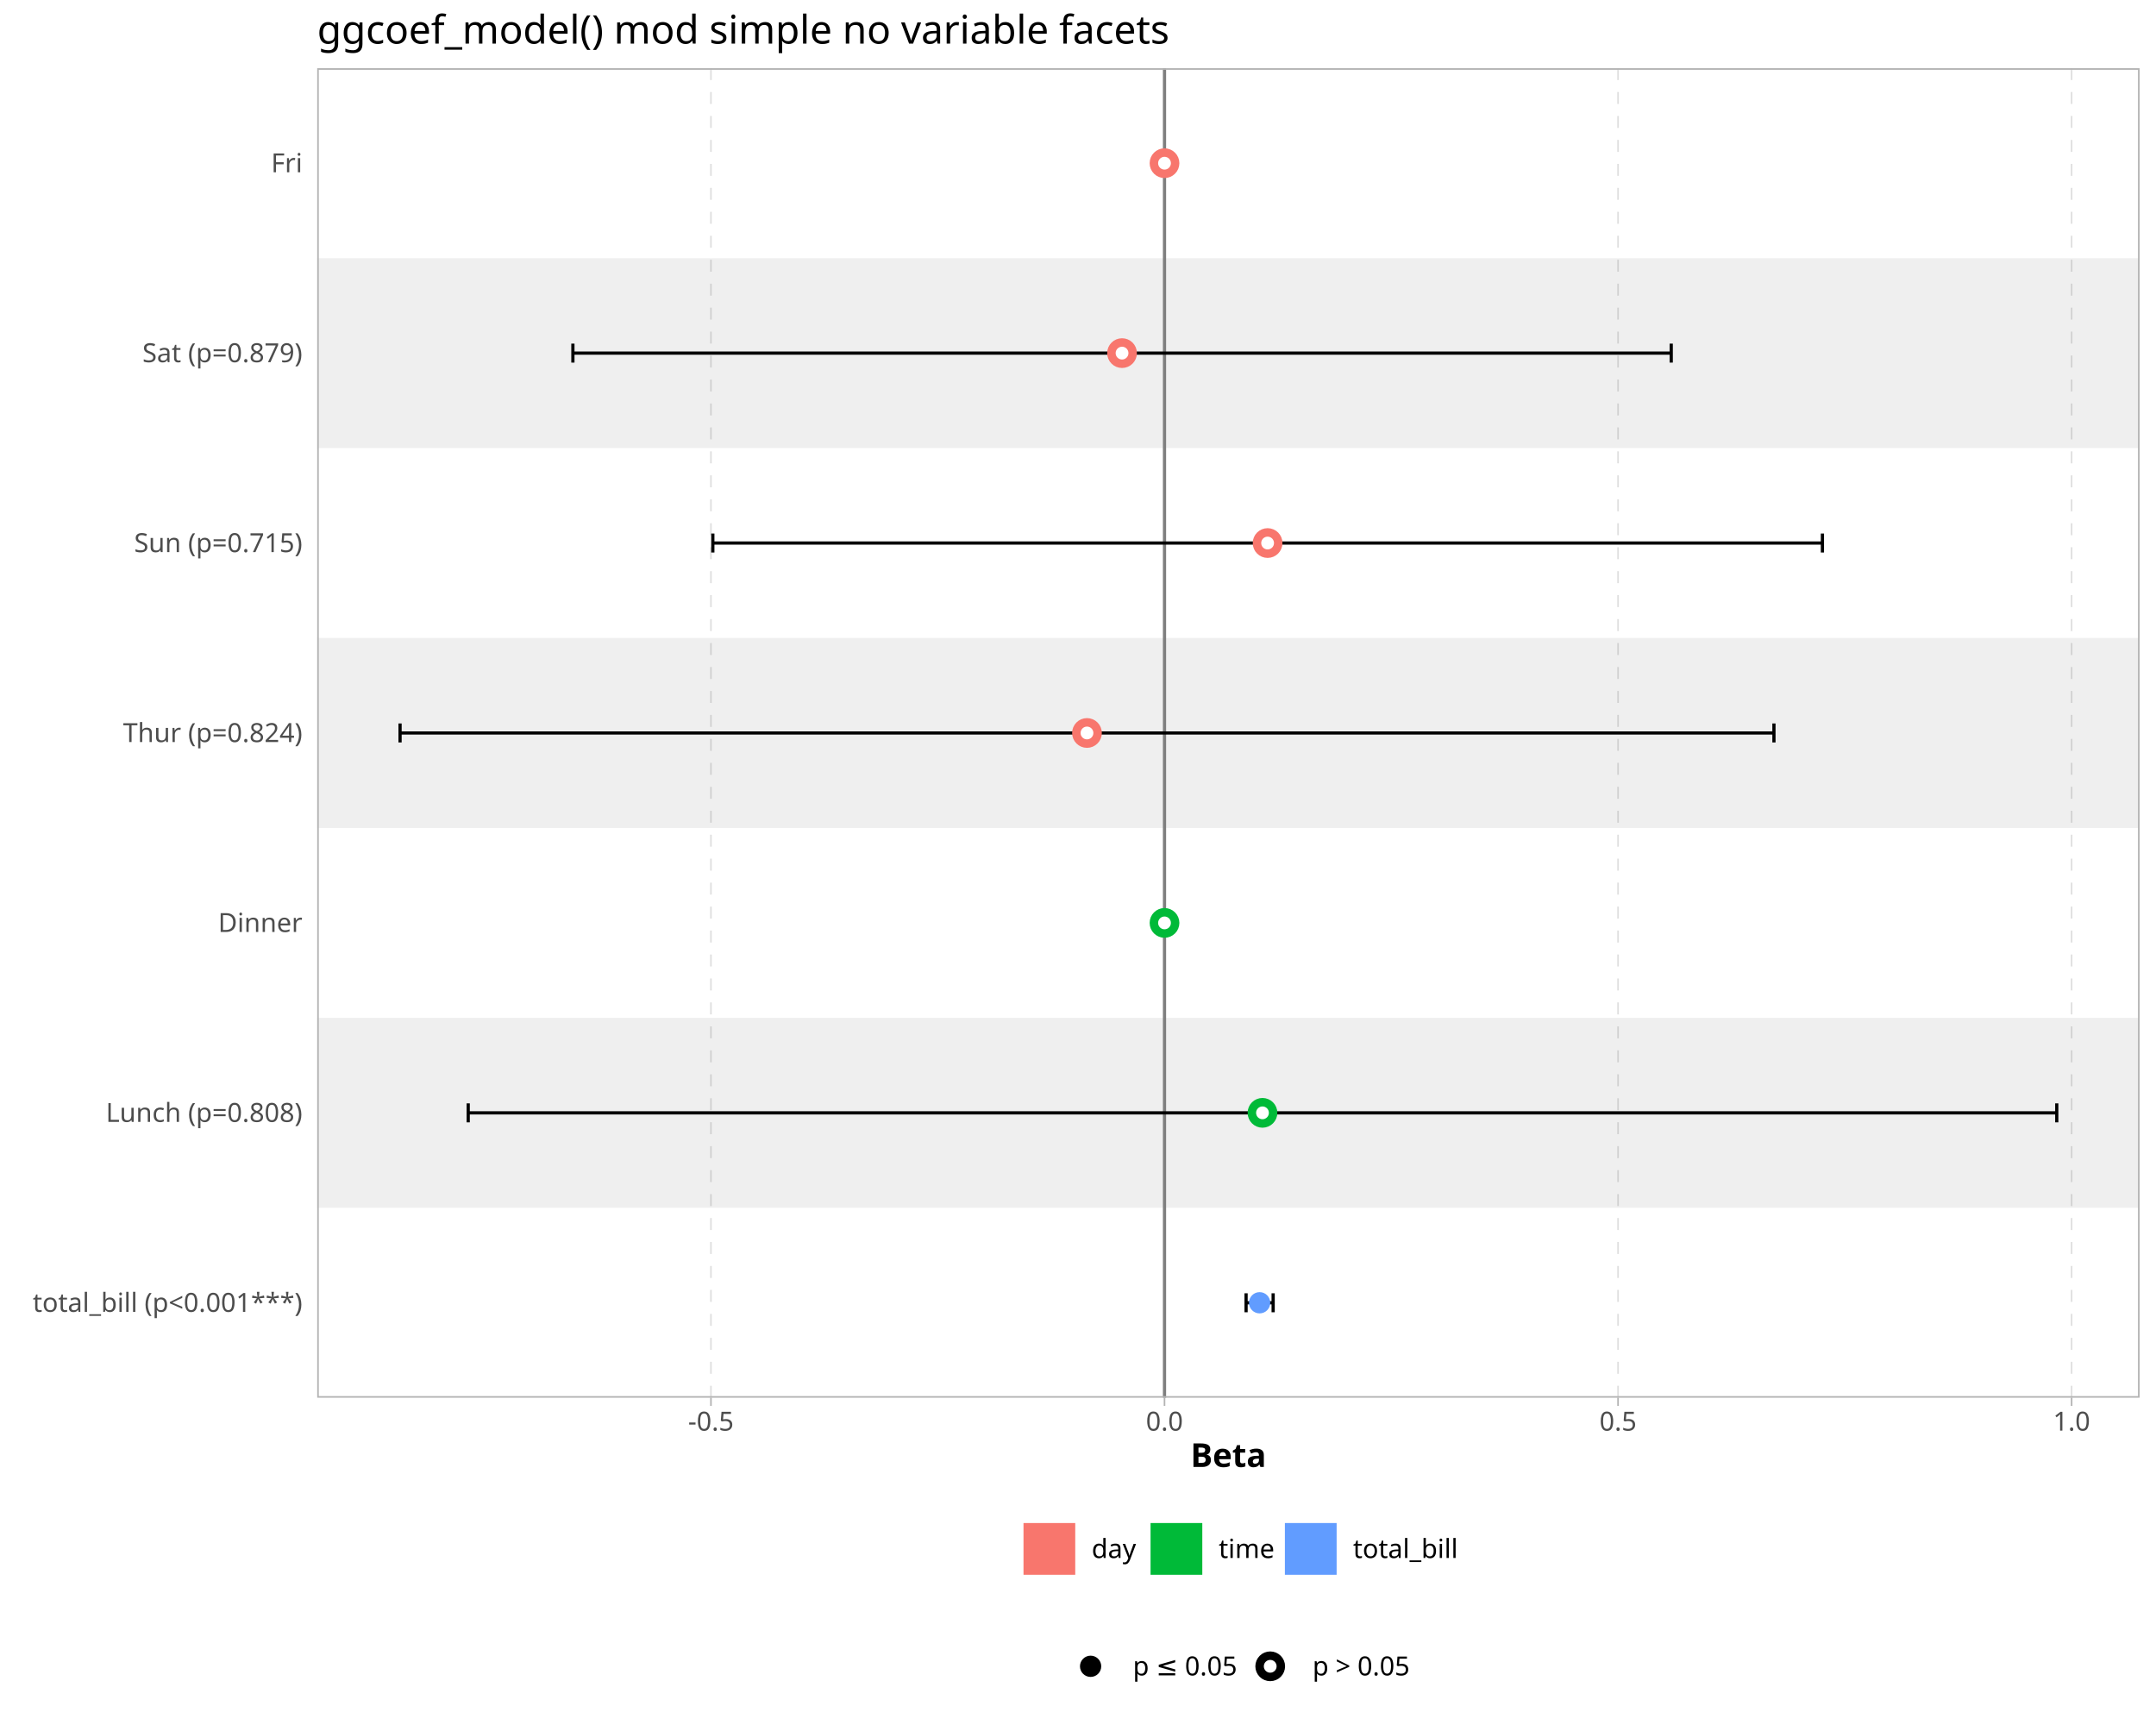
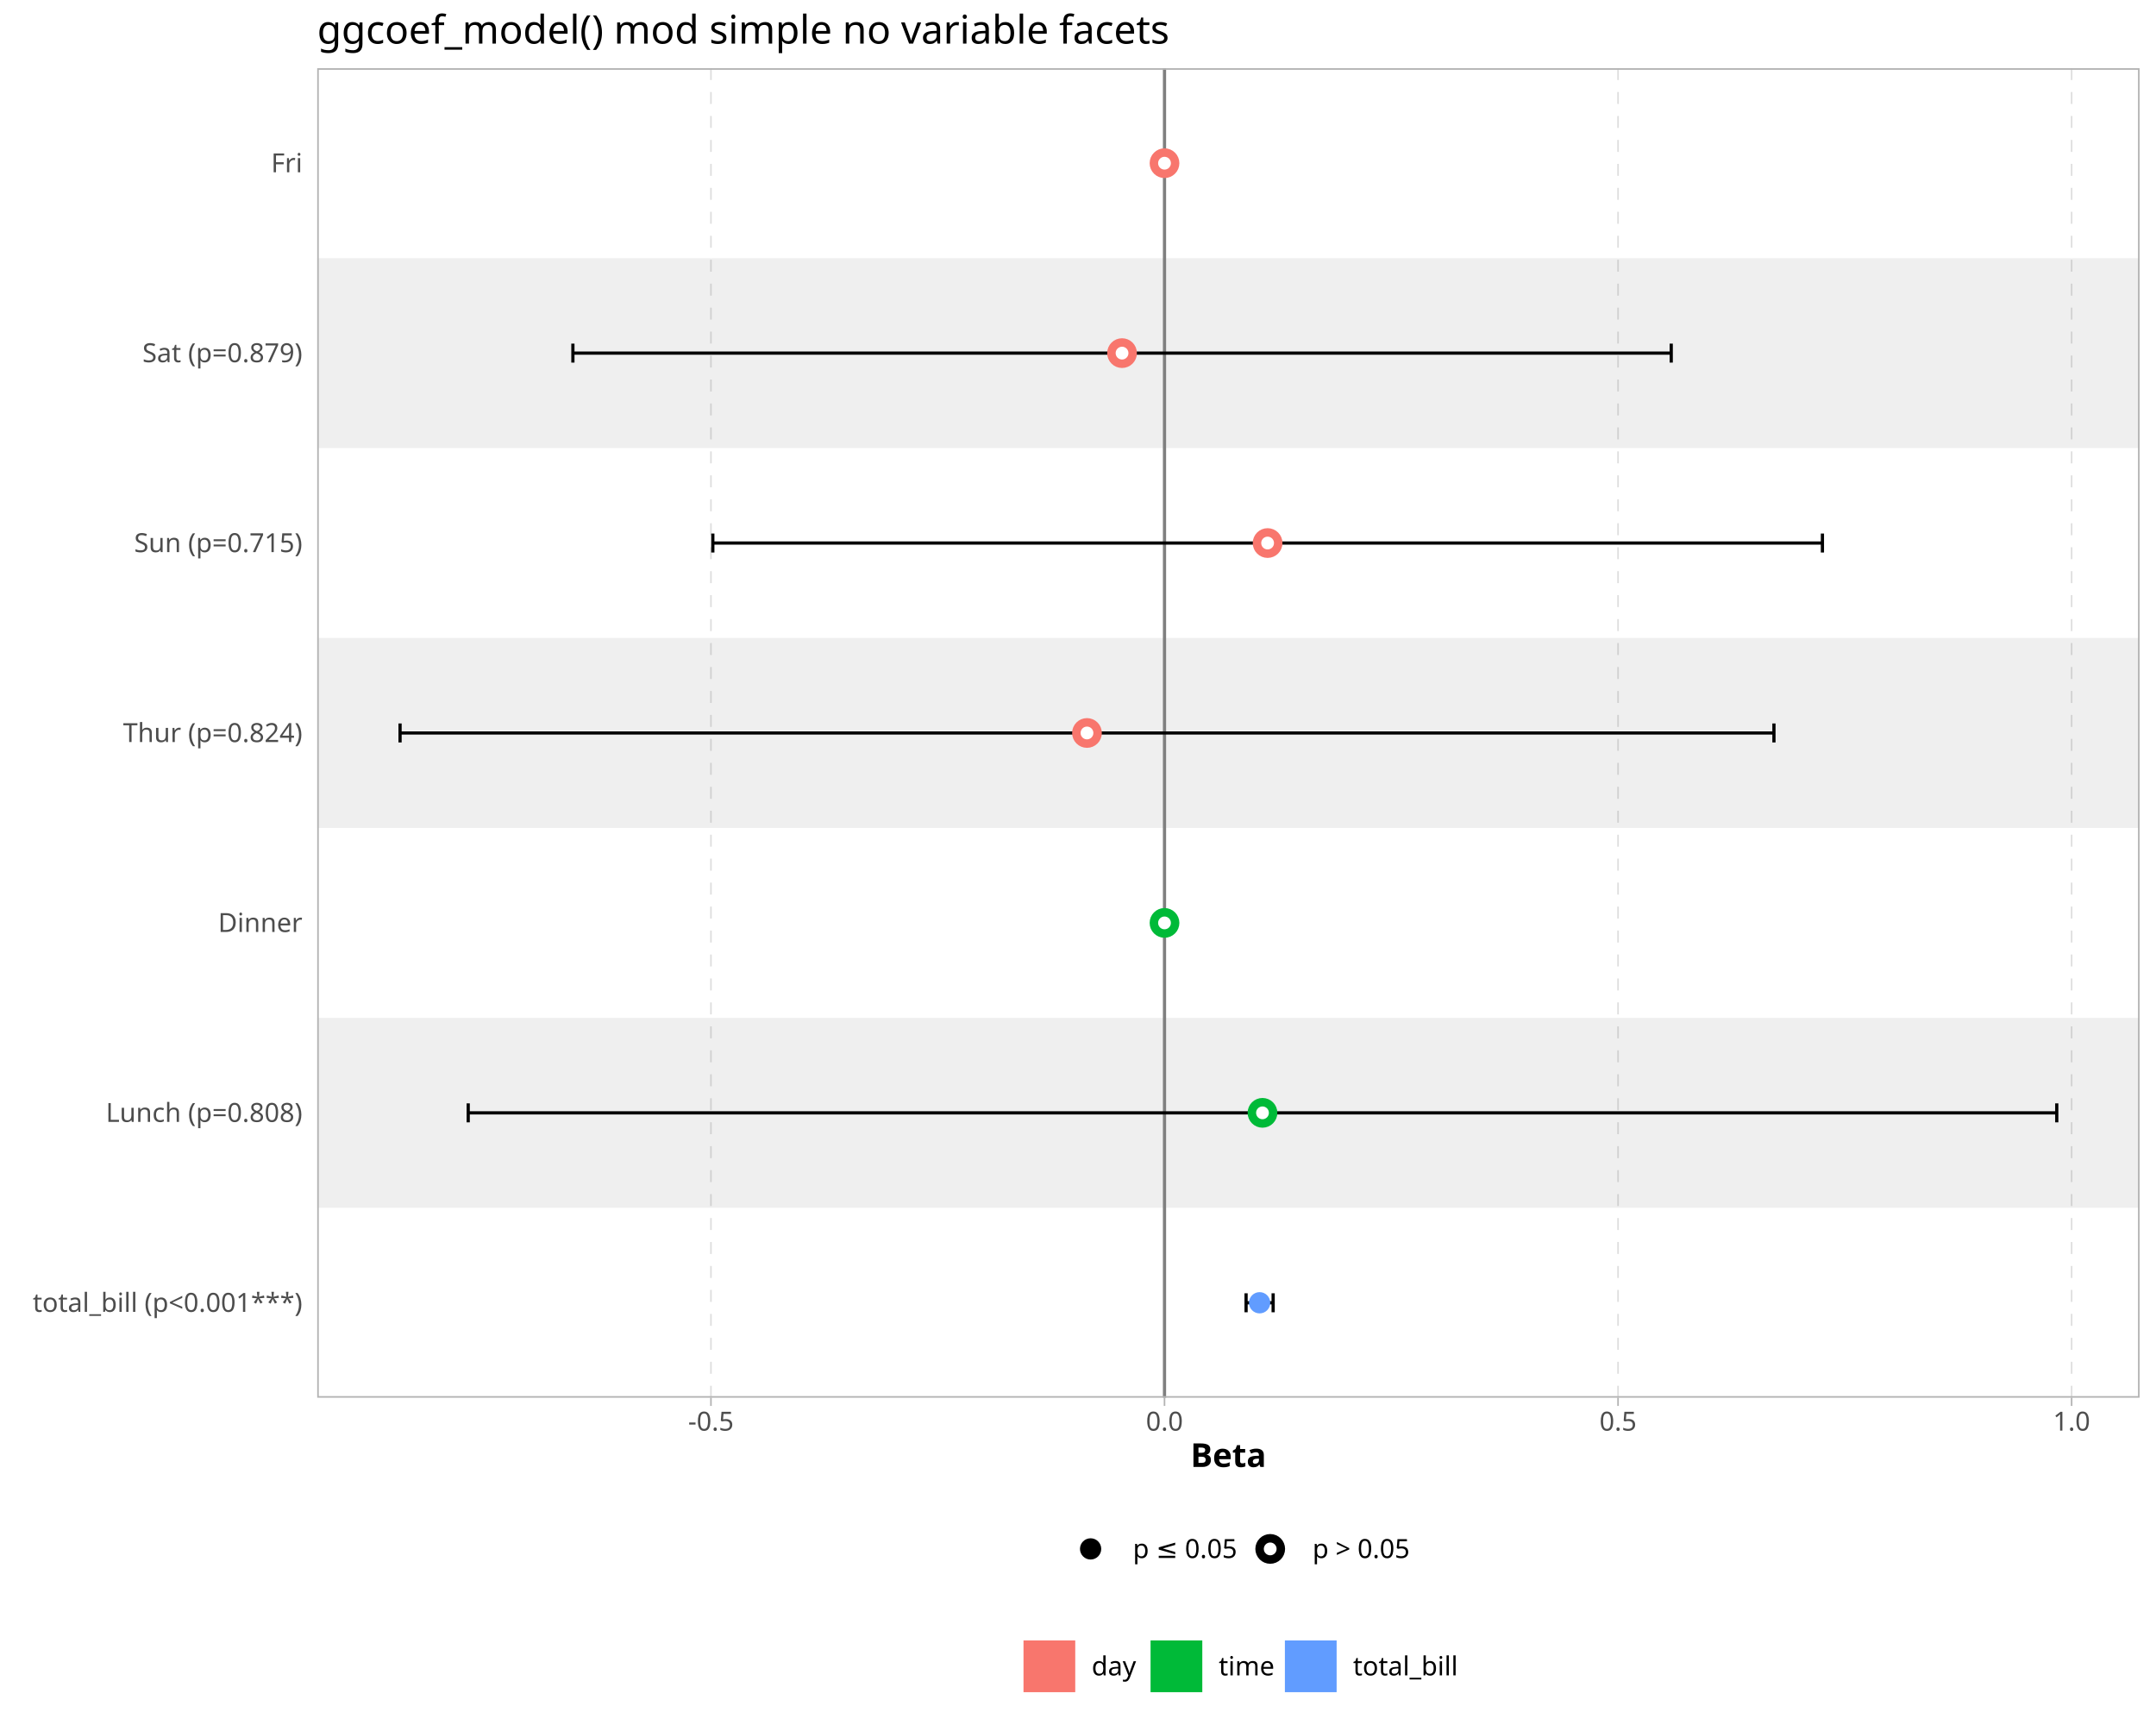
<svg xmlns="http://www.w3.org/2000/svg" class="svglite" data-engine-version="2.0" width="720.00pt" height="576.00pt" viewBox="0 0 720.00 576.00">
  <defs>
    <style type="text/css">
    .svglite line, .svglite polyline, .svglite polygon, .svglite path, .svglite rect, .svglite circle {
      fill: none;
      stroke: #000000;
      stroke-linecap: round;
      stroke-linejoin: round;
      stroke-miterlimit: 10.00;
    }
  </style>
  </defs>
  <rect width="100%" height="100%" style="stroke: none; fill: #FFFFFF;" />
  <defs>
    <clipPath id="cpMC4wMHw3MjAuMDB8MC4wMHw1NzYuMDA=">
      <rect x="0.00" y="0.00" width="720.00" height="576.00" />
    </clipPath>
  </defs>
  <g clip-path="url(#cpMC4wMHw3MjAuMDB8MC4wMHw1NzYuMDA=)">
    <rect x="0.00" y="0.00" width="720.00" height="576.00" style="stroke-width: 1.07; stroke: #FFFFFF; fill: #FFFFFF;" />
  </g>
  <defs>
    <clipPath id="cpMTA1LjkzfDcxNC41MnwyMi43OHw0NjYuNzI=">
      <rect x="105.93" y="22.78" width="608.59" height="443.93" />
    </clipPath>
  </defs>
  <g clip-path="url(#cpMTA1LjkzfDcxNC41MnwyMi43OHw0NjYuNzI=)">
    <rect x="105.93" y="22.78" width="608.59" height="443.93" style="stroke-width: 1.07; stroke: none; fill: #FFFFFF;" />
    <polyline points="237.42,466.72 237.42,22.78 " style="stroke-width: 0.53; stroke: #DEDEDE; stroke-dasharray: 4.00,4.00; stroke-linecap: butt;" />
    <polyline points="388.89,466.72 388.89,22.78 " style="stroke-width: 0.53; stroke: #DEDEDE; stroke-dasharray: 4.00,4.00; stroke-linecap: butt;" />
    <polyline points="540.35,466.72 540.35,22.78 " style="stroke-width: 0.53; stroke: #DEDEDE; stroke-dasharray: 4.00,4.00; stroke-linecap: butt;" />
    <polyline points="691.82,466.72 691.82,22.78 " style="stroke-width: 0.53; stroke: #DEDEDE; stroke-dasharray: 4.00,4.00; stroke-linecap: butt;" />
-     <rect x="105.93" y="403.30" width="608.59" height="63.42" style="stroke-width: 1.07; stroke: none; stroke-linecap: butt; stroke-linejoin: miter;" />
-     <rect x="105.93" y="339.88" width="608.59" height="63.42" style="stroke-width: 1.07; stroke: none; stroke-linecap: butt; stroke-linejoin: miter; fill: #111111; fill-opacity: 0.067;" />
-     <rect x="105.93" y="276.46" width="608.59" height="63.42" style="stroke-width: 1.07; stroke: none; stroke-linecap: butt; stroke-linejoin: miter;" />
-     <rect x="105.93" y="213.04" width="608.59" height="63.42" style="stroke-width: 1.07; stroke: none; stroke-linecap: butt; stroke-linejoin: miter; fill: #111111; fill-opacity: 0.067;" />
-     <rect x="105.93" y="149.62" width="608.59" height="63.42" style="stroke-width: 1.07; stroke: none; stroke-linecap: butt; stroke-linejoin: miter;" />
-     <rect x="105.93" y="86.20" width="608.59" height="63.42" style="stroke-width: 1.07; stroke: none; stroke-linecap: butt; stroke-linejoin: miter; fill: #111111; fill-opacity: 0.067;" />
-     <rect x="105.93" y="22.78" width="608.59" height="63.42" style="stroke-width: 1.07; stroke: none; stroke-linecap: butt; stroke-linejoin: miter;" />
+     <rect x="105.93" y="403.30" width="608.59" height="63.42" style="stroke-width: 1.07; stroke: none; stroke-linecap: square; stroke-linejoin: miter;" />
+     <rect x="105.93" y="339.88" width="608.59" height="63.42" style="stroke-width: 1.07; stroke: none; stroke-linecap: square; stroke-linejoin: miter; fill: #111111; fill-opacity: 0.067;" />
+     <rect x="105.93" y="276.46" width="608.59" height="63.42" style="stroke-width: 1.07; stroke: none; stroke-linecap: square; stroke-linejoin: miter;" />
+     <rect x="105.93" y="213.04" width="608.59" height="63.42" style="stroke-width: 1.07; stroke: none; stroke-linecap: square; stroke-linejoin: miter; fill: #111111; fill-opacity: 0.067;" />
+     <rect x="105.93" y="149.62" width="608.59" height="63.42" style="stroke-width: 1.07; stroke: none; stroke-linecap: square; stroke-linejoin: miter;" />
+     <rect x="105.93" y="86.20" width="608.59" height="63.42" style="stroke-width: 1.07; stroke: none; stroke-linecap: square; stroke-linejoin: miter; fill: #111111; fill-opacity: 0.067;" />
+     <rect x="105.93" y="22.78" width="608.59" height="63.42" style="stroke-width: 1.07; stroke: none; stroke-linecap: square; stroke-linejoin: miter;" />
    <line x1="388.89" y1="466.72" x2="388.89" y2="22.78" style="stroke-width: 1.07; stroke: #7F7F7F; stroke-linecap: butt;" />
    <polyline points="558.11,121.08 558.11,114.74 " style="stroke-width: 1.07; stroke-linecap: butt;" />
    <polyline points="558.11,117.91 191.32,117.91 " style="stroke-width: 1.07; stroke-linecap: butt;" />
    <polyline points="191.32,121.08 191.32,114.74 " style="stroke-width: 1.07; stroke-linecap: butt;" />
    <polyline points="608.60,184.50 608.60,178.16 " style="stroke-width: 1.07; stroke-linecap: butt;" />
    <polyline points="608.60,181.33 238.05,181.33 " style="stroke-width: 1.07; stroke-linecap: butt;" />
    <polyline points="238.05,184.50 238.05,178.16 " style="stroke-width: 1.07; stroke-linecap: butt;" />
    <polyline points="592.41,247.92 592.41,241.58 " style="stroke-width: 1.07; stroke-linecap: butt;" />
    <polyline points="592.41,244.75 133.60,244.75 " style="stroke-width: 1.07; stroke-linecap: butt;" />
    <polyline points="133.60,247.92 133.60,241.58 " style="stroke-width: 1.07; stroke-linecap: butt;" />
    <polyline points="686.86,374.76 686.86,368.42 " style="stroke-width: 1.07; stroke-linecap: butt;" />
    <polyline points="686.86,371.59 156.36,371.59 " style="stroke-width: 1.07; stroke-linecap: butt;" />
    <polyline points="156.36,374.76 156.36,368.42 " style="stroke-width: 1.07; stroke-linecap: butt;" />
    <polyline points="425.17,438.18 425.17,431.84 " style="stroke-width: 1.07; stroke-linecap: butt;" />
    <polyline points="425.17,435.01 416.13,435.01 " style="stroke-width: 1.07; stroke-linecap: butt;" />
    <polyline points="416.13,438.18 416.13,431.84 " style="stroke-width: 1.07; stroke-linecap: butt;" />
    <circle cx="388.89" cy="54.49" r="3.55" style="stroke-width: 2.83; stroke: #F8766D; fill: #FFFFFF;" />
    <circle cx="374.71" cy="117.91" r="3.55" style="stroke-width: 2.83; stroke: #F8766D; fill: #FFFFFF;" />
    <circle cx="423.32" cy="181.33" r="3.55" style="stroke-width: 2.83; stroke: #F8766D; fill: #FFFFFF;" />
    <circle cx="363.00" cy="244.75" r="3.55" style="stroke-width: 2.83; stroke: #F8766D; fill: #FFFFFF;" />
    <circle cx="388.89" cy="308.17" r="3.55" style="stroke-width: 2.83; stroke: #00BA38; fill: #FFFFFF;" />
    <circle cx="421.61" cy="371.59" r="3.55" style="stroke-width: 2.83; stroke: #00BA38; fill: #FFFFFF;" />
    <circle cx="420.65" cy="435.01" r="3.55" style="stroke-width: 2.83; stroke: none; fill: #619CFF;" />
    <rect x="105.93" y="22.78" width="608.59" height="443.93" style="stroke-width: 1.07; stroke: #B3B3B3;" />
  </g>
  <g clip-path="url(#cpMC4wMHw3MjAuMDB8MC4wMHw1NzYuMDA=)">
    <polyline points="237.42,469.46 237.42,466.72 " style="stroke-width: 0.53; stroke: #B3B3B3; stroke-linecap: butt;" />
    <polyline points="388.89,469.46 388.89,466.72 " style="stroke-width: 0.53; stroke: #B3B3B3; stroke-linecap: butt;" />
    <polyline points="540.35,469.46 540.35,466.72 " style="stroke-width: 0.53; stroke: #B3B3B3; stroke-linecap: butt;" />
    <polyline points="691.82,469.46 691.82,466.72 " style="stroke-width: 0.53; stroke: #B3B3B3; stroke-linecap: butt;" />
    <text x="237.42" y="477.70" text-anchor="middle" style="font-size: 8.80px; fill: #4D4D4D; font-family: sans;" textLength="15.16px" lengthAdjust="spacingAndGlyphs">-0.5</text>
    <text x="388.89" y="477.70" text-anchor="middle" style="font-size: 8.80px; fill: #4D4D4D; font-family: sans;" textLength="12.23px" lengthAdjust="spacingAndGlyphs">0.0</text>
    <text x="540.35" y="477.70" text-anchor="middle" style="font-size: 8.80px; fill: #4D4D4D; font-family: sans;" textLength="12.23px" lengthAdjust="spacingAndGlyphs">0.5</text>
    <text x="691.82" y="477.70" text-anchor="middle" style="font-size: 8.80px; fill: #4D4D4D; font-family: sans;" textLength="12.23px" lengthAdjust="spacingAndGlyphs">1.0</text>
    <text x="101.00" y="438.04" text-anchor="end" style="font-size: 8.80px; fill: #4D4D4D; font-family: sans;" textLength="82.93px" lengthAdjust="spacingAndGlyphs">total_bill (p&lt;0.001***)</text>
    <text x="101.00" y="374.62" text-anchor="end" style="font-size: 8.80px; fill: #4D4D4D; font-family: sans;" textLength="64.35px" lengthAdjust="spacingAndGlyphs">Lunch (p=0.808)</text>
    <text x="101.00" y="311.20" text-anchor="end" style="font-size: 8.80px; fill: #4D4D4D; font-family: sans;" textLength="25.92px" lengthAdjust="spacingAndGlyphs">Dinner</text>
    <text x="101.00" y="247.78" text-anchor="end" style="font-size: 8.80px; fill: #4D4D4D; font-family: sans;" textLength="58.46px" lengthAdjust="spacingAndGlyphs">Thur (p=0.824)</text>
    <text x="101.00" y="184.36" text-anchor="end" style="font-size: 8.80px; fill: #4D4D4D; font-family: sans;" textLength="56.03px" lengthAdjust="spacingAndGlyphs">Sun (p=0.715)</text>
    <text x="101.00" y="120.94" text-anchor="end" style="font-size: 8.80px; fill: #4D4D4D; font-family: sans;" textLength="53.58px" lengthAdjust="spacingAndGlyphs">Sat (p=0.879)</text>
    <text x="101.00" y="57.52" text-anchor="end" style="font-size: 8.80px; fill: #4D4D4D; font-family: sans;" textLength="10.26px" lengthAdjust="spacingAndGlyphs">Fri</text>
    <text x="410.23" y="489.84" text-anchor="middle" style="font-size: 11.00px; font-weight: bold; font-family: sans;" textLength="22.63px" lengthAdjust="spacingAndGlyphs">Beta</text>
-     <rect x="330.84" y="503.08" width="158.78" height="28.24" style="stroke-width: 1.07; stroke: none; fill: #FFFFFF;" />
-     <rect x="341.80" y="508.56" width="17.28" height="17.28" style="stroke-width: 1.07; stroke: none; fill: #FFFFFF;" />
-     <rect x="341.80" y="508.56" width="17.28" height="17.28" style="stroke-width: 0.75; stroke: none; fill: #F8766D;" />
-     <circle cx="350.44" cy="517.20" r="3.55" style="stroke-width: 2.83; stroke: #F8766D; fill: #F8766D;" />
-     <rect x="384.23" y="508.56" width="17.28" height="17.28" style="stroke-width: 1.07; stroke: none; fill: #FFFFFF;" />
-     <rect x="384.23" y="508.56" width="17.28" height="17.28" style="stroke-width: 0.75; stroke: none; fill: #00BA38;" />
-     <circle cx="392.87" cy="517.20" r="3.55" style="stroke-width: 2.83; stroke: #00BA38; fill: #00BA38;" />
-     <rect x="429.09" y="508.56" width="17.28" height="17.28" style="stroke-width: 1.07; stroke: none; fill: #FFFFFF;" />
-     <rect x="429.09" y="508.56" width="17.28" height="17.28" style="stroke-width: 0.75; stroke: none; fill: #619CFF;" />
-     <circle cx="437.73" cy="517.20" r="3.55" style="stroke-width: 2.83; stroke: #619CFF; fill: #619CFF;" />
-     <text x="364.56" y="520.23" style="font-size: 8.80px; font-family: sans;" textLength="14.19px" lengthAdjust="spacingAndGlyphs">day</text>
-     <text x="406.99" y="520.23" style="font-size: 8.80px; font-family: sans;" textLength="16.63px" lengthAdjust="spacingAndGlyphs">time</text>
-     <text x="451.85" y="520.23" style="font-size: 8.80px; font-family: sans;" textLength="32.28px" lengthAdjust="spacingAndGlyphs">total_bill</text>
-     <rect x="344.61" y="542.28" width="131.23" height="28.24" style="stroke-width: 1.07; stroke: none; fill: #FFFFFF;" />
-     <rect x="355.57" y="547.76" width="17.28" height="17.28" style="stroke-width: 1.07; stroke: none; fill: #FFFFFF;" />
-     <circle cx="364.21" cy="556.40" r="3.55" style="stroke-width: 2.83; stroke: none; fill: #000000;" />
-     <rect x="415.55" y="547.76" width="17.28" height="17.28" style="stroke-width: 1.07; stroke: none; fill: #FFFFFF;" />
-     <circle cx="424.19" cy="556.40" r="3.55" style="stroke-width: 2.83; fill: #FFFFFF;" />
-     <text x="378.33" y="559.43" style="font-size: 8.80px; font-family: sans;" textLength="31.74px" lengthAdjust="spacingAndGlyphs">p ≤ 0.05</text>
-     <text x="438.31" y="559.43" style="font-size: 8.80px; font-family: sans;" textLength="32.05px" lengthAdjust="spacingAndGlyphs">p &gt; 0.05</text>
+     <rect x="344.61" y="503.08" width="131.23" height="28.24" style="stroke-width: 1.07; stroke: none; fill: #FFFFFF;" />
+     <rect x="355.57" y="508.56" width="17.28" height="17.28" style="stroke-width: 1.07; stroke: none; fill: #FFFFFF;" />
+     <circle cx="364.21" cy="517.20" r="3.55" style="stroke-width: 2.83; stroke: none; fill: #000000;" />
+     <rect x="415.55" y="508.56" width="17.28" height="17.28" style="stroke-width: 1.07; stroke: none; fill: #FFFFFF;" />
+     <circle cx="424.19" cy="517.20" r="3.55" style="stroke-width: 2.83; fill: #FFFFFF;" />
+     <text x="378.33" y="520.23" style="font-size: 8.80px; font-family: sans;" textLength="31.74px" lengthAdjust="spacingAndGlyphs">p ≤ 0.05</text>
+     <text x="438.31" y="520.23" style="font-size: 8.80px; font-family: sans;" textLength="32.05px" lengthAdjust="spacingAndGlyphs">p &gt; 0.05</text>
+     <rect x="330.84" y="542.28" width="158.78" height="28.24" style="stroke-width: 1.07; stroke: none; fill: #FFFFFF;" />
+     <rect x="341.80" y="547.76" width="17.28" height="17.28" style="stroke-width: 1.07; stroke: none; fill: #FFFFFF;" />
+     <rect x="341.80" y="547.76" width="17.28" height="17.28" style="stroke-width: 0.75; stroke: none; fill: #F8766D;" />
+     <circle cx="350.44" cy="556.40" r="3.55" style="stroke-width: 2.83; stroke: #F8766D; fill: #F8766D;" />
+     <rect x="384.23" y="547.76" width="17.28" height="17.28" style="stroke-width: 1.07; stroke: none; fill: #FFFFFF;" />
+     <rect x="384.23" y="547.76" width="17.28" height="17.28" style="stroke-width: 0.75; stroke: none; fill: #00BA38;" />
+     <circle cx="392.87" cy="556.40" r="3.55" style="stroke-width: 2.83; stroke: #00BA38; fill: #00BA38;" />
+     <rect x="429.09" y="547.76" width="17.28" height="17.28" style="stroke-width: 1.07; stroke: none; fill: #FFFFFF;" />
+     <rect x="429.09" y="547.76" width="17.28" height="17.28" style="stroke-width: 0.75; stroke: none; fill: #619CFF;" />
+     <circle cx="437.73" cy="556.40" r="3.55" style="stroke-width: 2.83; stroke: #619CFF; fill: #619CFF;" />
+     <text x="364.56" y="559.43" style="font-size: 8.80px; font-family: sans;" textLength="14.19px" lengthAdjust="spacingAndGlyphs">day</text>
+     <text x="406.99" y="559.43" style="font-size: 8.80px; font-family: sans;" textLength="16.63px" lengthAdjust="spacingAndGlyphs">time</text>
+     <text x="451.85" y="559.43" style="font-size: 8.80px; font-family: sans;" textLength="32.28px" lengthAdjust="spacingAndGlyphs">total_bill</text>
    <text x="105.93" y="14.56" style="font-size: 13.20px; font-family: sans;" textLength="270.04px" lengthAdjust="spacingAndGlyphs">ggcoef_model() mod simple no variable facets</text>
  </g>
</svg>
